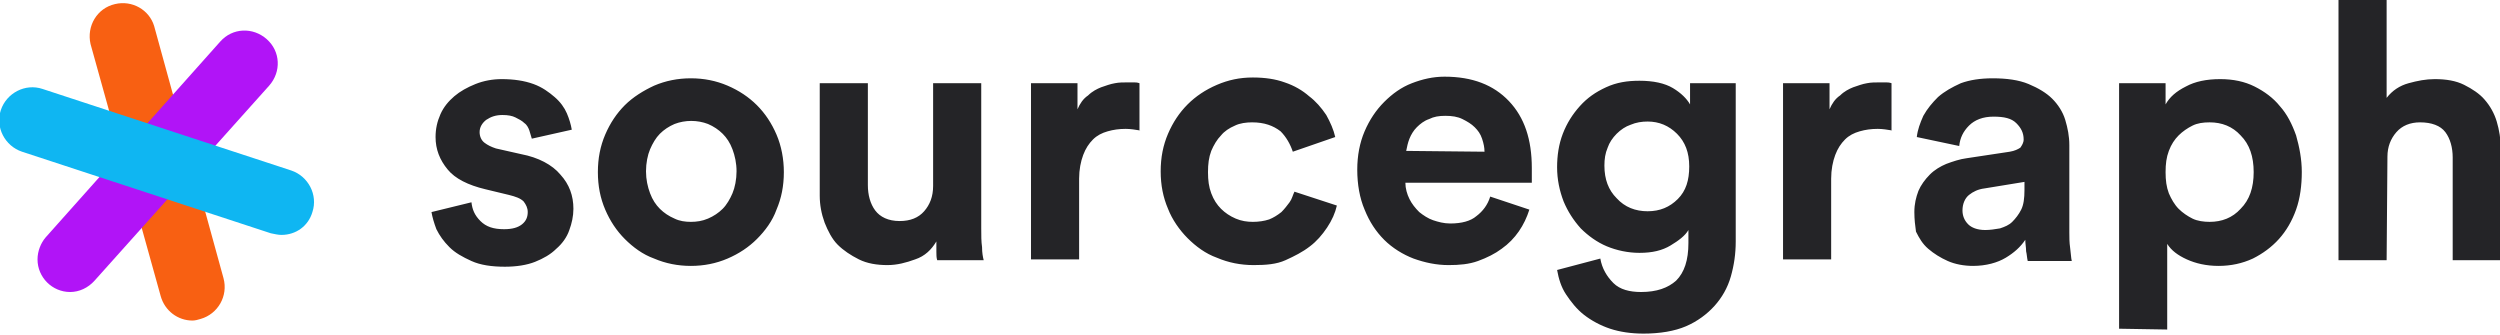
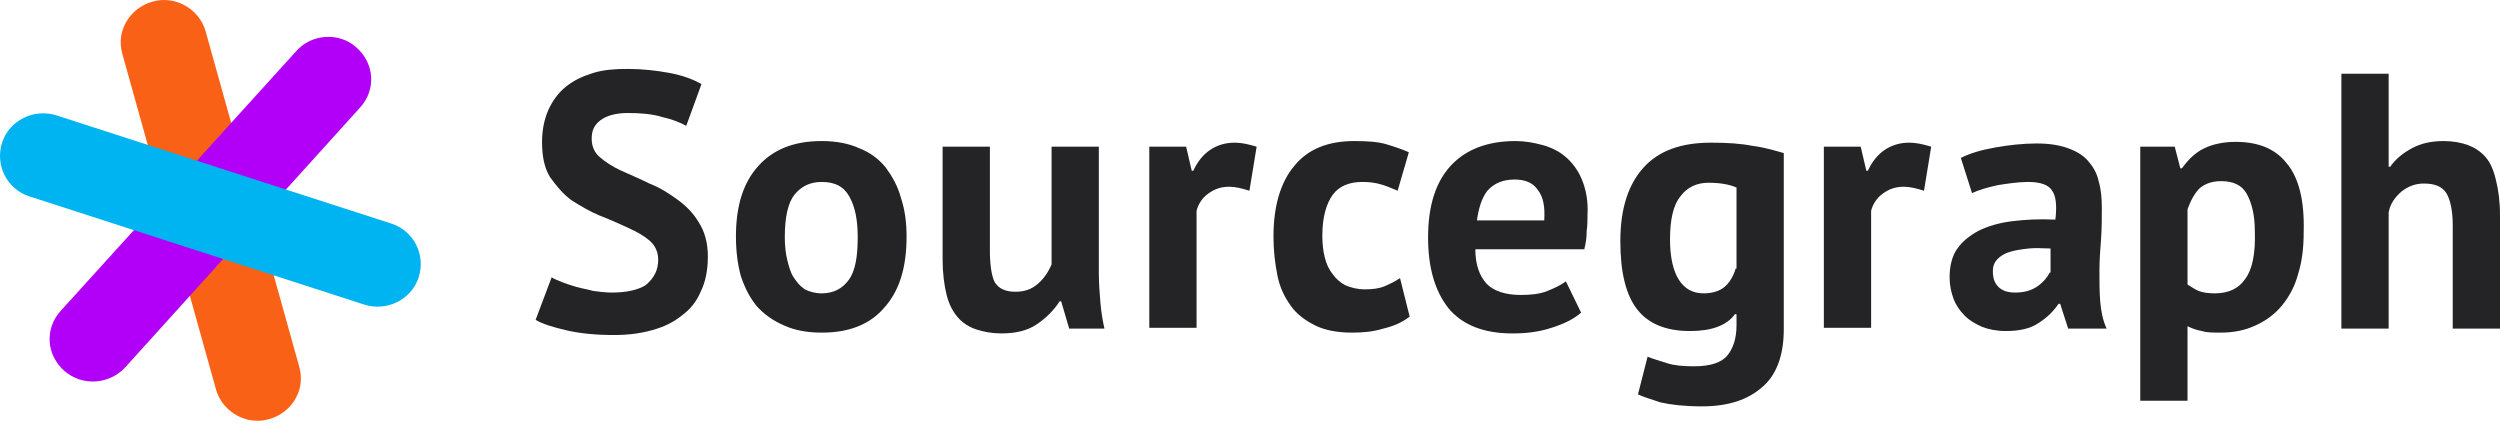
- <svg xmlns="http://www.w3.org/2000/svg" version="1.1" id="Layer_1" x="0px" y="0px" viewBox="0 0 306.5 41" style="enable-background:new 0 0 306.5 41;" xml:space="preserve">
-   <style type="text/css">
- 	.st0{fill:#242427;}
- 	.st1{fill:#F86012;}
- 	.st2{fill:#B114F7;}
- 	.st3{fill:#0FB6F2;}
- </style>
-   <g>
-     <path class="st0" d="M57.8,24.8c0.1,0.9,0.4,1.6,1.1,2.3s1.6,1,2.9,1c1,0,1.7-0.2,2.2-0.6c0.5-0.4,0.7-0.9,0.7-1.5   c0-0.5-0.2-0.9-0.5-1.3c-0.4-0.4-1-0.6-1.8-0.8l-2.9-0.7c-2.1-0.5-3.7-1.3-4.6-2.4c-1-1.2-1.5-2.5-1.5-4c0-1,0.2-1.9,0.6-2.8   c0.4-0.9,1-1.6,1.7-2.2c0.7-0.6,1.6-1.1,2.6-1.5c1-0.4,2.1-0.6,3.2-0.6c1.5,0,2.8,0.2,3.9,0.6s1.9,1,2.6,1.6s1.2,1.3,1.5,2   c0.3,0.7,0.5,1.4,0.6,2l-4.9,1.1c-0.1-0.3-0.2-0.7-0.3-1s-0.3-0.7-0.6-0.9c-0.3-0.3-0.7-0.5-1.1-0.7c-0.4-0.2-0.9-0.3-1.6-0.3   c-0.8,0-1.4,0.2-2,0.6c-0.5,0.4-0.8,0.9-0.8,1.5c0,0.5,0.2,1,0.6,1.3c0.4,0.3,0.8,0.5,1.4,0.7l3.1,0.7c2.1,0.4,3.8,1.3,4.8,2.5   c1.1,1.2,1.6,2.6,1.6,4.2c0,0.9-0.2,1.8-0.5,2.6c-0.3,0.9-0.9,1.7-1.6,2.3c-0.7,0.7-1.6,1.2-2.6,1.6s-2.3,0.6-3.7,0.6   c-1.6,0-3-0.2-4.1-0.7s-2-1-2.7-1.7c-0.7-0.7-1.2-1.4-1.6-2.2c-0.3-0.8-0.5-1.5-0.6-2.1L57.8,24.8L57.8,24.8z M84.7,9.6   c1.6,0,3.1,0.3,4.5,0.9c1.4,0.6,2.6,1.4,3.6,2.4c1,1,1.8,2.2,2.4,3.6c0.6,1.4,0.9,3,0.9,4.6c0,1.7-0.3,3.2-0.9,4.6   c-0.5,1.4-1.4,2.6-2.4,3.6c-1,1-2.2,1.8-3.6,2.4s-2.9,0.9-4.5,0.9c-1.6,0-3.1-0.3-4.5-0.9c-1.4-0.5-2.6-1.4-3.6-2.4   c-1-1-1.8-2.2-2.4-3.6s-0.9-2.9-0.9-4.6c0-1.7,0.3-3.2,0.9-4.6s1.4-2.6,2.4-3.6c1-1,2.3-1.8,3.6-2.4C81.6,9.9,83.1,9.6,84.7,9.6   L84.7,9.6z M84.7,27.2c0.7,0,1.4-0.1,2.1-0.4c0.7-0.3,1.3-0.7,1.8-1.2c0.5-0.5,0.9-1.2,1.2-1.9s0.5-1.7,0.5-2.7s-0.2-1.9-0.5-2.7   s-0.7-1.4-1.2-1.9c-0.5-0.5-1.1-0.9-1.8-1.2c-1.3-0.5-2.8-0.5-4.1,0c-0.7,0.3-1.3,0.7-1.8,1.2c-0.5,0.5-0.9,1.2-1.2,1.9   s-0.5,1.7-0.5,2.7s0.2,1.9,0.5,2.7s0.7,1.4,1.2,1.9c0.5,0.5,1.1,0.9,1.8,1.2C83.3,27.1,84,27.2,84.7,27.2L84.7,27.2z M114.9,31.9   c-0.1-0.3-0.1-0.7-0.1-1c0-0.4,0-0.9,0-1.3c-0.6,1-1.4,1.8-2.6,2.2c-1.1,0.4-2.2,0.7-3.4,0.7c-1.3,0-2.5-0.2-3.5-0.7   c-1-0.5-1.9-1.1-2.6-1.8s-1.2-1.7-1.6-2.7c-0.4-1.1-0.6-2.2-0.6-3.3V10.2h5.9v12.5c0,1.2,0.3,2.3,0.9,3.1c0.6,0.8,1.6,1.3,3,1.3   c1.3,0,2.3-0.4,3-1.2s1.1-1.8,1.1-3.1V10.2h5.9V28c0,0.9,0,1.6,0.1,2.3c0,0.7,0.1,1.2,0.2,1.6L114.9,31.9L114.9,31.9z M139.8,16   c-0.6-0.1-1.2-0.2-1.8-0.2c-0.8,0-1.5,0.1-2.2,0.3c-0.7,0.2-1.3,0.5-1.8,1c-0.5,0.5-0.9,1.1-1.2,1.9c-0.3,0.8-0.5,1.8-0.5,2.9v9.9   h-5.9V10.2h5.7v3.2c0.3-0.7,0.7-1.3,1.3-1.7c0.5-0.5,1.1-0.8,1.6-1c0.6-0.2,1.1-0.4,1.7-0.5c0.5-0.1,1-0.1,1.6-0.1   c0.2,0,0.5,0,0.7,0c0.2,0,0.4,0,0.7,0.1V16L139.8,16z M153.5,15c-0.7,0-1.5,0.1-2.1,0.4c-0.7,0.3-1.3,0.7-1.7,1.2   c-0.5,0.5-0.9,1.2-1.2,1.9c-0.3,0.8-0.4,1.6-0.4,2.6c0,1,0.1,1.8,0.4,2.6c0.3,0.8,0.7,1.4,1.2,1.9c0.5,0.5,1.1,0.9,1.8,1.2   c0.7,0.3,1.4,0.4,2.1,0.4c0.7,0,1.4-0.1,2-0.3c0.5-0.2,1-0.5,1.5-0.9c0.4-0.4,0.7-0.8,1-1.2s0.4-0.9,0.6-1.3l5.2,1.7   c-0.2,0.9-0.6,1.8-1.2,2.7c-0.6,0.9-1.3,1.7-2.1,2.3c-0.9,0.7-1.9,1.2-3,1.7s-2.4,0.6-3.9,0.6c-1.6,0-3.1-0.3-4.5-0.9   c-1.4-0.5-2.6-1.4-3.6-2.4c-1-1-1.9-2.3-2.4-3.6c-0.6-1.4-0.9-2.9-0.9-4.6c0-1.7,0.3-3.2,0.9-4.6s1.4-2.6,2.4-3.6   c1-1,2.2-1.8,3.6-2.4c1.4-0.6,2.8-0.9,4.4-0.9c1.5,0,2.8,0.2,3.9,0.6c1.2,0.4,2.2,1,3,1.7c0.8,0.6,1.5,1.4,2.1,2.3   c0.5,0.9,0.9,1.8,1.1,2.7l-5.2,1.8c-0.3-0.9-0.8-1.8-1.5-2.5C156.1,15.4,155,15,153.5,15L153.5,15z M187.5,25.7   c-0.6,1.9-1.7,3.6-3.4,4.8c-0.8,0.6-1.8,1.1-2.9,1.5s-2.3,0.5-3.6,0.5c-1.5,0-2.9-0.3-4.3-0.8c-1.3-0.5-2.6-1.3-3.6-2.3   c-1-1-1.8-2.2-2.4-3.7c-0.6-1.4-0.9-3.1-0.9-4.9c0-1.7,0.3-3.3,0.9-4.7c0.6-1.4,1.4-2.6,2.4-3.6c1-1,2.1-1.8,3.4-2.3   c1.3-0.5,2.6-0.8,4-0.8c3.4,0,6,1,7.9,3c1.9,2,2.8,4.7,2.8,8.2c0,0.4,0,0.8,0,1.2c0,0.4,0,0.6,0,0.6h-15.5c0,0.7,0.2,1.4,0.5,2   s0.7,1.1,1.2,1.6c0.5,0.4,1.1,0.8,1.7,1s1.3,0.4,2.1,0.4c1.4,0,2.5-0.3,3.2-0.9c0.8-0.6,1.4-1.4,1.7-2.4L187.5,25.7L187.5,25.7z    M182,18.6c0-0.5-0.1-1-0.3-1.6s-0.5-1-0.9-1.4c-0.4-0.4-0.9-0.7-1.5-1s-1.3-0.4-2.1-0.4c-0.8,0-1.4,0.1-2,0.4   c-0.6,0.2-1.1,0.6-1.5,1c-0.4,0.4-0.7,0.9-0.9,1.4c-0.2,0.5-0.3,1-0.4,1.5L182,18.6L182,18.6z M196.2,31.7c0.2,1.2,0.8,2.2,1.6,3   s2,1.1,3.4,1.1c1.9,0,3.3-0.5,4.3-1.4c1-1,1.5-2.5,1.5-4.6v-1.6c-0.4,0.7-1.2,1.3-2.2,1.9S202.6,31,201,31c-1.4,0-2.8-0.3-4-0.8   s-2.3-1.3-3.2-2.2c-0.9-1-1.6-2.1-2.1-3.3c-0.5-1.3-0.8-2.7-0.8-4.2c0-1.4,0.2-2.8,0.7-4.1s1.2-2.4,2.1-3.4s1.9-1.7,3.2-2.3   s2.6-0.8,4.1-0.8c1.7,0,3.1,0.3,4.1,0.9s1.7,1.3,2.1,2v-2.6h5.6v19.4c0,1.5-0.2,2.9-0.6,4.3s-1.1,2.6-2,3.6c-0.9,1-2.1,1.9-3.5,2.5   c-1.4,0.6-3.2,0.9-5.2,0.9c-1.5,0-2.9-0.2-4.1-0.6c-1.2-0.4-2.3-1-3.2-1.7c-0.9-0.7-1.6-1.6-2.2-2.5s-0.9-1.9-1.1-3L196.2,31.7   L196.2,31.7z M202,25.9c1.5,0,2.7-0.5,3.7-1.5c1-1,1.4-2.3,1.4-4c0-1.7-0.5-3-1.5-4c-1-1-2.2-1.5-3.6-1.5c-0.7,0-1.4,0.1-2.1,0.4   c-0.6,0.2-1.2,0.6-1.7,1.1c-0.5,0.5-0.9,1.1-1.1,1.7c-0.3,0.7-0.4,1.4-0.4,2.2c0,1.7,0.5,3,1.5,4C199.2,25.4,200.5,25.9,202,25.9   L202,25.9z M232,16c-0.6-0.1-1.2-0.2-1.8-0.2c-0.8,0-1.5,0.1-2.2,0.3c-0.7,0.2-1.3,0.5-1.8,1s-0.9,1.1-1.2,1.9   c-0.3,0.8-0.5,1.8-0.5,2.9v9.9h-5.9V10.2h5.7v3.2c0.3-0.7,0.7-1.3,1.3-1.7c0.5-0.5,1.1-0.8,1.6-1c0.6-0.2,1.1-0.4,1.7-0.5   c0.5-0.1,1-0.1,1.6-0.1c0.2,0,0.5,0,0.7,0c0.2,0,0.4,0,0.7,0.1V16L232,16z M234.7,26c0-1,0.2-1.8,0.5-2.6c0.3-0.7,0.8-1.4,1.4-2   c0.6-0.6,1.3-1,2-1.3c0.8-0.3,1.7-0.6,2.5-0.7l5.3-0.8c0.6-0.1,1-0.3,1.3-0.5c0.2-0.3,0.4-0.6,0.4-1c0-0.8-0.3-1.4-0.9-2   c-0.6-0.6-1.5-0.8-2.8-0.8c-1.3,0-2.3,0.4-3,1.1c-0.7,0.7-1.1,1.5-1.2,2.5l-5.2-1.1c0.1-0.9,0.4-1.7,0.8-2.6   c0.5-0.9,1.1-1.6,1.8-2.3c0.8-0.7,1.7-1.2,2.8-1.7c1.1-0.4,2.4-0.6,3.9-0.6c1.7,0,3.2,0.2,4.4,0.7c1.2,0.5,2.2,1.1,2.9,1.8   c0.7,0.7,1.3,1.6,1.6,2.6c0.3,1,0.5,2,0.5,3.1v10.7c0,0.6,0,1.2,0.1,1.9c0.1,0.7,0.1,1.2,0.2,1.6h-5.4c-0.1-0.4-0.1-0.8-0.2-1.2   c0-0.5-0.1-0.9-0.1-1.4c-0.6,0.9-1.4,1.6-2.4,2.2c-1,0.6-2.4,1-4,1c-1.1,0-2.2-0.2-3.1-0.6s-1.7-0.9-2.4-1.5s-1.1-1.3-1.5-2.1   C234.8,27.7,234.7,26.9,234.7,26L234.7,26z M243.4,28.2c0.6,0,1.2-0.1,1.8-0.2c0.6-0.2,1.1-0.4,1.5-0.8c0.4-0.4,0.8-0.9,1.1-1.5   c0.3-0.6,0.4-1.4,0.4-2.4v-1l-4.9,0.8c-0.8,0.1-1.4,0.4-1.9,0.8c-0.5,0.4-0.8,1.1-0.8,1.9c0,0.6,0.2,1.2,0.7,1.7   C241.7,27.9,242.4,28.2,243.4,28.2L243.4,28.2z M259.8,40.3V10.2h5.7v2.6c0.5-0.9,1.3-1.6,2.5-2.2c1.1-0.6,2.5-0.9,4.2-0.9   c1.6,0,3,0.3,4.2,0.9s2.3,1.4,3.1,2.4c0.9,1,1.5,2.2,2,3.6c0.4,1.4,0.7,2.9,0.7,4.5c0,1.6-0.2,3.2-0.7,4.6   c-0.5,1.4-1.2,2.6-2.1,3.6c-0.9,1-2,1.8-3.2,2.4c-1.3,0.6-2.7,0.9-4.2,0.9c-1.5,0-2.8-0.3-3.9-0.8c-1.1-0.5-1.9-1.1-2.4-1.9v10.5   L259.8,40.3L259.8,40.3z M276.3,21.1c0-1.9-0.5-3.4-1.6-4.5c-1-1.1-2.3-1.6-3.8-1.6c-0.8,0-1.5,0.1-2.1,0.4   c-0.6,0.3-1.2,0.7-1.7,1.2s-0.9,1.1-1.2,1.9c-0.3,0.8-0.4,1.6-0.4,2.6c0,1,0.1,1.8,0.4,2.6c0.3,0.7,0.7,1.4,1.2,1.9   c0.5,0.5,1.1,0.9,1.7,1.2c0.6,0.3,1.4,0.4,2.1,0.4c1.5,0,2.8-0.5,3.8-1.6C275.8,24.5,276.3,23,276.3,21.1L276.3,21.1z M292.6,31.9   h-5.9V0h5.9v12c0.7-0.9,1.6-1.5,2.7-1.8s2.1-0.5,3.2-0.5c1.4,0,2.6,0.2,3.6,0.7c1,0.5,1.9,1.1,2.5,1.8c0.7,0.8,1.2,1.7,1.5,2.7   s0.5,2.2,0.5,3.3v13.7h-5.9V19.3c0-1.2-0.3-2.3-0.9-3.1c-0.6-0.8-1.7-1.2-3.1-1.2c-1.2,0-2.2,0.4-2.9,1.2c-0.7,0.8-1.1,1.8-1.1,3   L292.6,31.9L292.6,31.9z" />
-   </g>
-   <path class="st1" d="M23.6,39.3c-1.8,0-3.4-1.2-3.9-3L11.1,5.4c-0.5-2.2,0.8-4.4,3-4.9c2.1-0.5,4.2,0.7,4.8,2.7l8.5,30.9  c0.6,2.2-0.7,4.4-2.8,5C24.3,39.2,23.9,39.3,23.6,39.3L23.6,39.3z" />
-   <path class="st2" d="M8.6,35.8c-2.2,0-4-1.8-4-4c0-1,0.4-2,1-2.7L27,5.1c1.5-1.7,4-1.8,5.7-0.3c0,0,0,0,0,0c1.7,1.5,1.8,4,0.3,5.7  c0,0,0,0,0,0L11.6,34.4C10.8,35.3,9.7,35.8,8.6,35.8L8.6,35.8z" />
-   <path class="st3" d="M34.5,28.8c-0.4,0-0.8-0.1-1.3-0.2l-30.5-10c-2.1-0.7-3.3-3-2.6-5.1c0.7-2.1,3-3.3,5.1-2.6l30.5,10  c2.1,0.7,3.3,3,2.6,5.1C37.8,27.7,36.3,28.8,34.5,28.8z" />
+ <svg xmlns="http://www.w3.org/2000/svg" width="152" height="26" viewBox="0 0 152 26" fill="none">
+   <path d="M7.435 3.264L13.134 23.684C13.524 25.049 14.985 25.877 16.349 25.487C17.761 25.098 18.589 23.684 18.2 22.32L12.501 1.9C12.111 0.535 10.65 -0.293 9.286 0.097C7.873 0.486 7.045 1.9 7.435 3.264Z" fill="#F96216" />
+   <path d="M18.004 3.118L3.684 18.908C2.71 19.98 2.807 21.588 3.928 22.563C4.999 23.489 6.655 23.391 7.629 22.319L21.901 6.529C22.875 5.457 22.778 3.849 21.657 2.874C20.634 1.948 18.93 2.046 18.004 3.118Z" fill="#B200F8" />
+   <path d="M1.783 11.939L22.143 18.518C23.507 18.957 25.017 18.226 25.456 16.861C25.894 15.497 25.163 14.035 23.799 13.596L3.439 7.017C2.075 6.578 0.565 7.309 0.127 8.674C-0.311 10.038 0.419 11.5 1.783 11.939Z" fill="#00B4F2" />
+   <path d="M40.018 15.789C40.018 15.302 39.824 14.912 39.483 14.62C39.142 14.327 38.703 14.084 38.167 13.84C37.632 13.596 37.096 13.353 36.463 13.109C35.878 12.865 35.294 12.524 34.758 12.183C34.222 11.793 33.832 11.306 33.443 10.77C33.102 10.233 32.956 9.503 32.956 8.625C32.956 7.894 33.102 7.212 33.345 6.676C33.589 6.14 33.93 5.652 34.417 5.263C34.904 4.873 35.44 4.629 36.073 4.434C36.706 4.239 37.388 4.19 38.167 4.19C39.044 4.19 39.921 4.288 40.7 4.434C41.48 4.58 42.161 4.824 42.649 5.116L41.723 7.651C41.382 7.456 40.895 7.261 40.262 7.115C39.629 6.92 38.898 6.871 38.167 6.871C37.486 6.871 36.901 7.017 36.511 7.309C36.122 7.602 35.975 7.943 35.975 8.43C35.975 8.869 36.122 9.259 36.463 9.551C36.804 9.844 37.242 10.136 37.778 10.38C38.313 10.623 38.898 10.867 39.483 11.159C40.116 11.403 40.651 11.744 41.187 12.134C41.723 12.524 42.161 12.963 42.502 13.547C42.843 14.084 43.038 14.766 43.038 15.594C43.038 16.423 42.892 17.154 42.6 17.739C42.356 18.323 41.967 18.811 41.431 19.201C40.944 19.591 40.359 19.883 39.629 20.078C38.947 20.273 38.167 20.37 37.339 20.37C36.219 20.37 35.245 20.273 34.417 20.078C33.589 19.883 32.956 19.688 32.566 19.444L33.54 16.861C33.686 16.959 33.93 17.056 34.173 17.154C34.417 17.251 34.709 17.349 35.05 17.446C35.391 17.544 35.732 17.593 36.073 17.69C36.463 17.739 36.804 17.787 37.193 17.787C38.07 17.787 38.752 17.641 39.239 17.349C39.775 16.91 40.018 16.423 40.018 15.789Z" fill="#242427" />
+   <path d="M54.779 12.036C54.584 11.305 54.243 10.72 53.853 10.184C53.415 9.648 52.879 9.258 52.246 9.015C51.613 8.722 50.833 8.576 49.957 8.576C48.301 8.576 47.034 9.064 46.109 10.087C45.183 11.11 44.745 12.524 44.745 14.376C44.745 15.253 44.842 16.033 45.037 16.764C45.281 17.495 45.573 18.079 46.011 18.616C46.45 19.103 46.986 19.493 47.667 19.785C48.301 20.078 49.08 20.224 49.957 20.224C51.613 20.224 52.879 19.736 53.756 18.713C54.681 17.69 55.12 16.276 55.12 14.376C55.12 13.547 55.022 12.767 54.779 12.036ZM51.613 17.007C51.223 17.543 50.687 17.836 49.957 17.836C49.567 17.836 49.226 17.738 48.934 17.592C48.642 17.397 48.447 17.154 48.252 16.861C48.057 16.569 47.96 16.179 47.862 15.789C47.765 15.399 47.716 14.912 47.716 14.424C47.716 13.206 47.911 12.329 48.301 11.841C48.69 11.354 49.226 11.062 49.957 11.062C50.785 11.062 51.321 11.354 51.661 11.988C52.002 12.621 52.149 13.401 52.149 14.424C52.149 15.594 52.002 16.471 51.613 17.007Z" fill="#242427" />
+   <path d="M60.185 8.917V15.204C60.185 16.081 60.282 16.763 60.477 17.153C60.721 17.543 61.111 17.738 61.744 17.738C62.279 17.738 62.718 17.592 63.108 17.251C63.497 16.91 63.741 16.52 63.936 16.081V8.917H66.809V16.617C66.809 17.202 66.858 17.835 66.907 18.42C66.956 19.005 67.053 19.541 67.15 19.98H65.007L64.52 18.323H64.423C64.082 18.859 63.595 19.346 63.01 19.736C62.426 20.126 61.695 20.272 60.867 20.272C60.331 20.272 59.795 20.175 59.357 20.029C58.919 19.882 58.529 19.639 58.237 19.297C57.944 18.956 57.701 18.518 57.555 17.933C57.409 17.348 57.311 16.617 57.311 15.789V8.917H60.185Z" fill="#242427" />
+   <path d="M75.965 11.598C75.527 11.452 75.088 11.354 74.748 11.354C74.212 11.354 73.822 11.5 73.432 11.793C73.091 12.037 72.848 12.426 72.751 12.816V19.931H69.877V8.918H72.117L72.458 10.38H72.556C72.799 9.843 73.14 9.405 73.579 9.112C74.017 8.82 74.504 8.674 75.088 8.674C75.478 8.674 75.916 8.771 76.404 8.918L75.965 11.598Z" fill="#242427" />
+   <path d="M85.707 19.249C85.269 19.59 84.733 19.834 84.1 19.98C83.466 20.175 82.833 20.224 82.2 20.224C81.323 20.224 80.544 20.078 79.959 19.785C79.375 19.493 78.839 19.103 78.498 18.616C78.108 18.079 77.816 17.495 77.67 16.764C77.524 16.033 77.427 15.253 77.427 14.376C77.427 12.524 77.865 11.062 78.693 10.087C79.521 9.064 80.739 8.576 82.346 8.576C83.174 8.576 83.807 8.625 84.294 8.771C84.781 8.917 85.22 9.064 85.658 9.258L84.976 11.598C84.635 11.451 84.294 11.305 83.953 11.208C83.612 11.11 83.272 11.062 82.833 11.062C82.054 11.062 81.421 11.305 81.031 11.841C80.641 12.377 80.398 13.206 80.398 14.327C80.398 14.814 80.446 15.253 80.544 15.643C80.641 16.033 80.787 16.374 81.031 16.666C81.226 16.959 81.518 17.202 81.81 17.348C82.151 17.495 82.541 17.592 82.979 17.592C83.466 17.592 83.856 17.543 84.197 17.397C84.538 17.251 84.83 17.105 85.122 16.91L85.707 19.249Z" fill="#242427" />
+   <path d="M96.179 10.915C95.936 10.331 95.595 9.892 95.205 9.551C94.815 9.21 94.328 8.966 93.793 8.82C93.257 8.674 92.721 8.576 92.136 8.576C90.48 8.576 89.165 9.064 88.24 10.038C87.314 11.013 86.827 12.475 86.827 14.424C86.827 16.227 87.217 17.641 88.045 18.713C88.873 19.736 90.188 20.273 91.942 20.273C92.818 20.273 93.598 20.175 94.328 19.931C95.108 19.688 95.692 19.395 96.13 19.005L95.205 17.105C94.962 17.3 94.572 17.495 94.085 17.69C93.598 17.884 93.062 17.933 92.477 17.933C91.503 17.933 90.821 17.69 90.383 17.251C89.945 16.764 89.701 16.081 89.701 15.155H96.325C96.423 14.765 96.471 14.424 96.471 14.034C96.52 13.693 96.52 13.352 96.52 13.06C96.569 12.231 96.423 11.5 96.179 10.915ZM93.89 13.401H89.798C89.896 12.67 90.091 12.036 90.432 11.598C90.821 11.159 91.357 10.915 92.088 10.915C92.721 10.915 93.208 11.11 93.5 11.549C93.841 11.988 93.939 12.572 93.89 13.401Z" fill="#242427" />
+   <path d="M106.554 8.869C105.824 8.723 104.996 8.674 104.021 8.674C102.219 8.674 100.855 9.161 99.93 10.185C99.004 11.208 98.517 12.67 98.517 14.668C98.517 16.569 98.858 17.933 99.54 18.811C100.222 19.688 101.294 20.127 102.755 20.127C104.07 20.127 104.996 19.785 105.483 19.103H105.58V19.785C105.58 20.565 105.385 21.15 105.044 21.588C104.703 22.027 104.021 22.271 102.999 22.271C102.317 22.271 101.781 22.222 101.342 22.076C100.904 21.93 100.514 21.832 100.173 21.686L99.589 23.977C99.881 24.123 100.368 24.269 100.953 24.464C101.586 24.61 102.414 24.707 103.486 24.707C105.044 24.707 106.262 24.318 107.139 23.538C108.015 22.807 108.454 21.588 108.454 20.029V9.307C107.918 9.161 107.334 8.966 106.554 8.869ZM105.531 16.325C105.385 16.812 105.142 17.202 104.849 17.446C104.557 17.69 104.119 17.836 103.583 17.836C102.901 17.836 102.414 17.544 102.073 17.008C101.732 16.471 101.537 15.643 101.537 14.571C101.537 13.352 101.732 12.475 102.17 11.939C102.56 11.403 103.145 11.111 103.875 11.111C104.557 11.111 105.142 11.208 105.58 11.403V16.325H105.531Z" fill="#242427" />
+   <path d="M116.979 11.598C116.54 11.452 116.102 11.354 115.761 11.354C115.225 11.354 114.836 11.5 114.446 11.793C114.105 12.037 113.861 12.426 113.764 12.816V19.931H110.89V8.918H113.131L113.472 10.38H113.569C113.813 9.843 114.154 9.405 114.592 9.112C115.03 8.82 115.517 8.674 116.102 8.674C116.492 8.674 116.93 8.771 117.417 8.918L116.979 11.598Z" fill="#242427" />
+   <path d="M127.693 18.323C127.645 17.739 127.645 17.105 127.645 16.471C127.645 15.838 127.693 15.204 127.742 14.571C127.791 13.889 127.791 13.255 127.791 12.621C127.791 12.037 127.742 11.501 127.596 11.013C127.498 10.526 127.255 10.136 126.963 9.795C126.67 9.454 126.281 9.21 125.745 9.015C125.209 8.82 124.576 8.723 123.845 8.723C122.969 8.723 122.141 8.82 121.313 8.966C120.484 9.113 119.803 9.307 119.218 9.6L119.9 11.744C120.29 11.549 120.825 11.403 121.459 11.257C122.092 11.159 122.725 11.062 123.31 11.062C124.089 11.062 124.576 11.257 124.771 11.598C125.014 11.939 125.063 12.524 124.966 13.352C123.991 13.304 123.115 13.352 122.335 13.45C121.556 13.547 120.874 13.742 120.29 14.035C119.754 14.327 119.315 14.668 118.975 15.156C118.682 15.594 118.536 16.179 118.536 16.861C118.536 17.349 118.634 17.787 118.78 18.177C118.926 18.567 119.169 18.908 119.462 19.201C119.754 19.493 120.095 19.688 120.533 19.883C120.923 20.029 121.41 20.127 121.946 20.127C122.774 20.127 123.456 19.98 123.943 19.639C124.479 19.298 124.868 18.908 125.16 18.47H125.258L125.745 19.98H128.083C127.839 19.444 127.742 18.908 127.693 18.323ZM124.625 16.569C124.479 16.861 124.235 17.154 123.894 17.397C123.553 17.641 123.115 17.787 122.53 17.787C122.092 17.787 121.751 17.69 121.507 17.446C121.264 17.203 121.166 16.91 121.166 16.471C121.166 16.179 121.264 15.935 121.459 15.741C121.653 15.546 121.897 15.399 122.238 15.302C122.579 15.204 122.92 15.156 123.358 15.107C123.797 15.058 124.235 15.107 124.673 15.107V16.569H124.625Z" fill="#242427" />
+   <path d="M139.042 9.941C138.36 9.064 137.337 8.625 135.924 8.625C135.194 8.625 134.512 8.771 134.025 9.015C133.489 9.259 133.051 9.697 132.661 10.233H132.564L132.223 8.917H130.128V24.366H133.002V19.834C133.294 19.98 133.586 20.078 133.879 20.126C134.171 20.224 134.561 20.224 134.999 20.224C135.827 20.224 136.509 20.078 137.142 19.785C137.775 19.493 138.311 19.103 138.75 18.567C139.188 18.031 139.529 17.397 139.724 16.666C139.967 15.886 140.065 15.058 140.065 14.083C140.113 12.183 139.772 10.818 139.042 9.941ZM136.509 16.959C136.119 17.544 135.486 17.836 134.658 17.836C134.268 17.836 133.927 17.787 133.684 17.69C133.44 17.592 133.246 17.446 133.002 17.3V12.719C133.197 12.183 133.44 11.744 133.733 11.452C134.074 11.159 134.512 11.013 135.048 11.013C135.778 11.013 136.314 11.257 136.606 11.793C136.899 12.329 137.093 13.06 137.093 14.035C137.142 15.399 136.947 16.374 136.509 16.959Z" fill="#242427" />
+   <path d="M149.126 19.98V13.693C149.126 12.816 148.98 12.134 148.737 11.744C148.493 11.354 148.055 11.159 147.373 11.159C146.886 11.159 146.447 11.305 146.009 11.646C145.619 11.988 145.327 12.377 145.23 12.914V19.98H142.356V4.482H145.23V10.136H145.327C145.668 9.648 146.106 9.307 146.642 9.015C147.178 8.722 147.811 8.576 148.59 8.576C149.126 8.576 149.662 8.674 150.052 8.82C150.441 8.966 150.831 9.21 151.123 9.551C151.415 9.892 151.61 10.331 151.756 10.964C151.903 11.549 152 12.231 152 13.108V19.98H149.126Z" fill="#242427" />
</svg>
